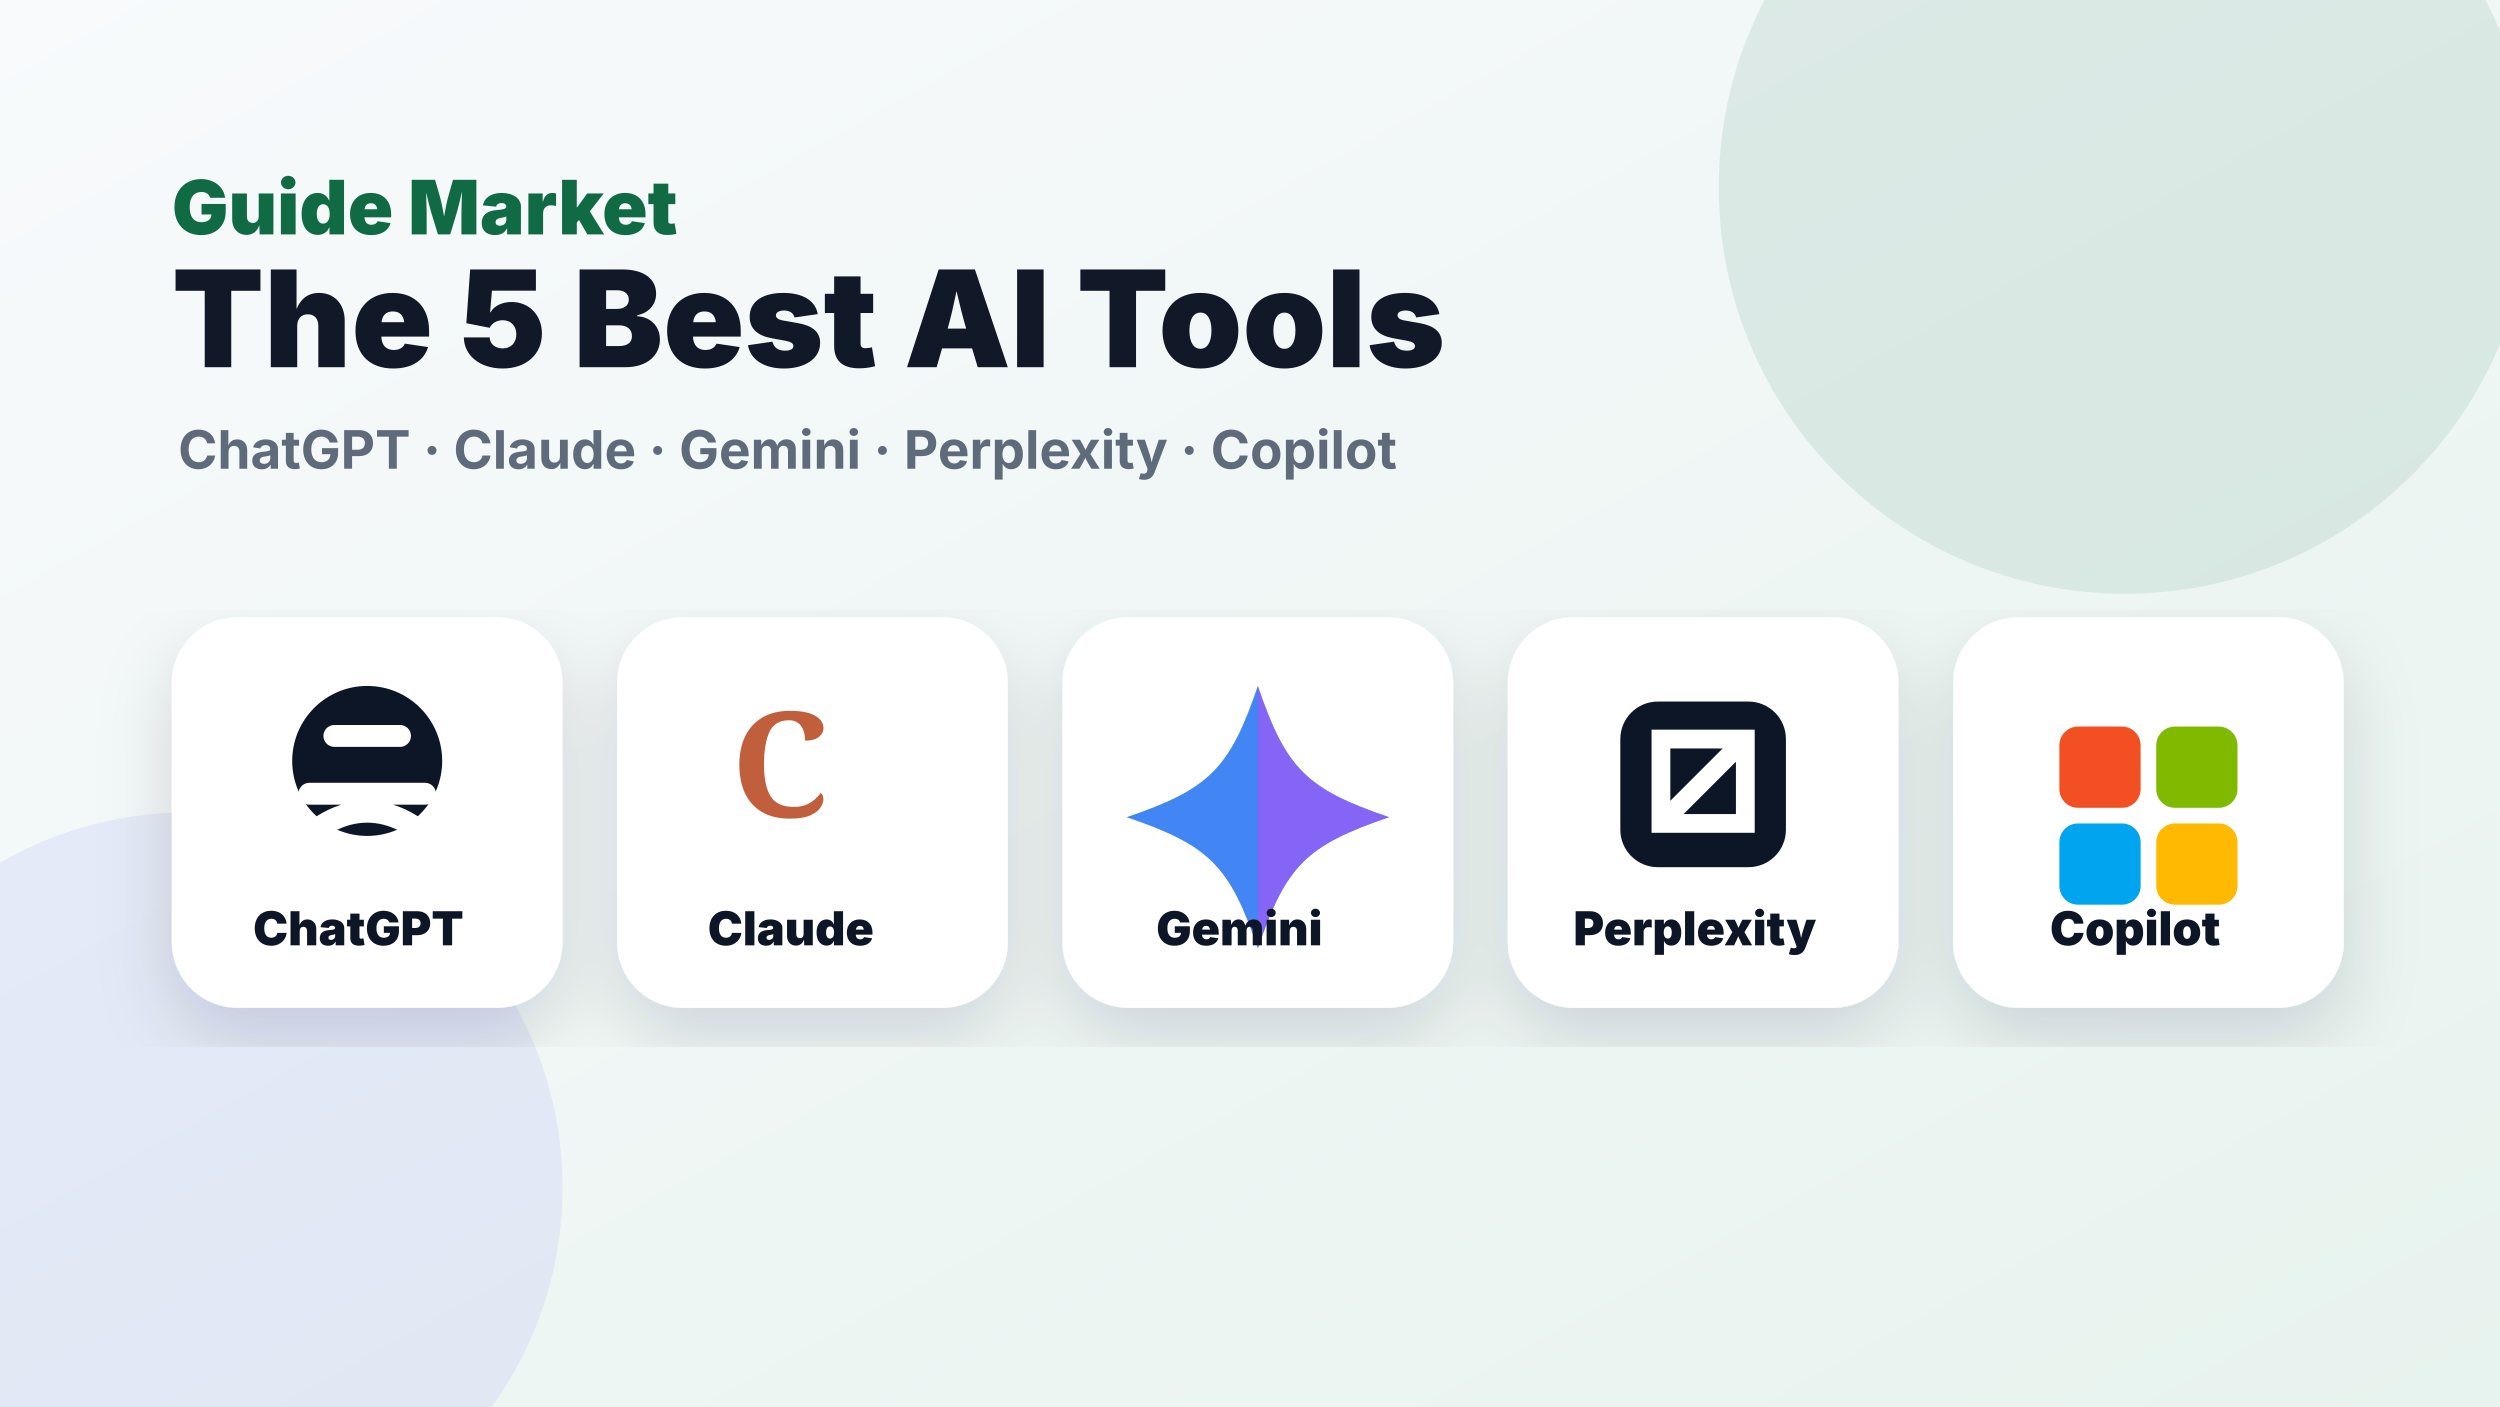
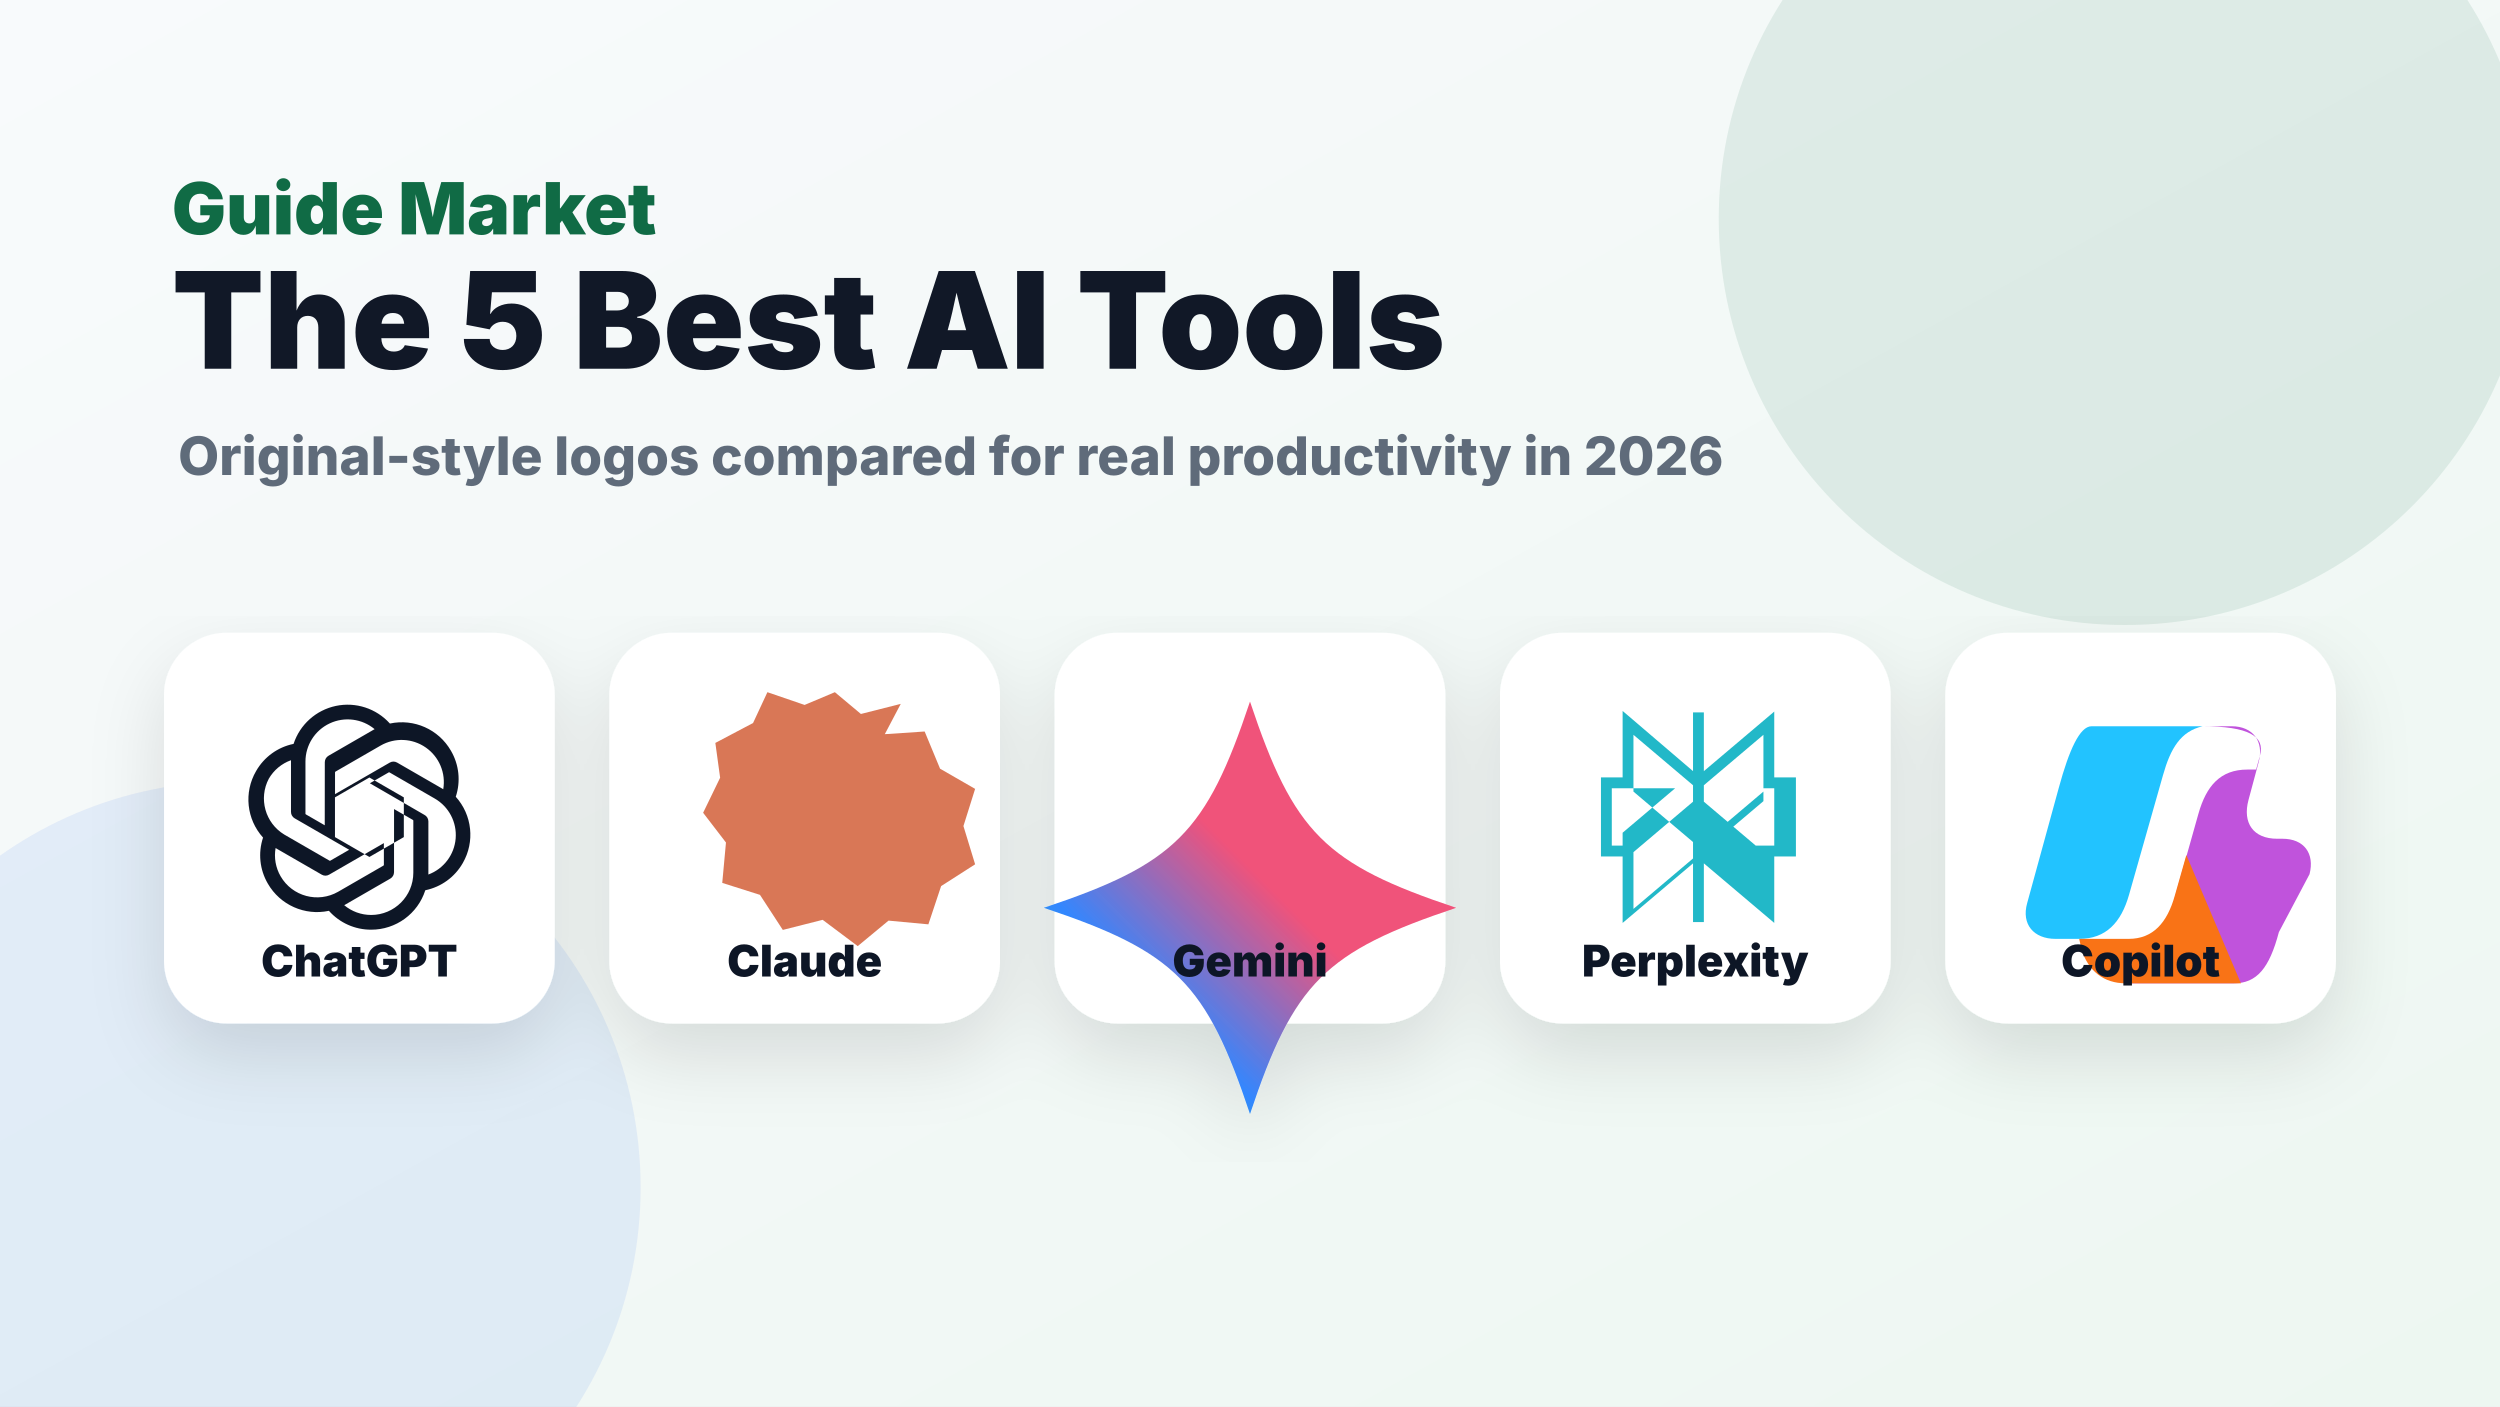
<svg xmlns="http://www.w3.org/2000/svg" width="1600" height="900" viewBox="0 0 1600 900" role="img" aria-labelledby="title desc">
  <defs>
    <linearGradient id="bg" x1="0" y1="0" x2="1" y2="1">
      <stop stop-color="#f8fafc" />
-       <stop offset="1" stop-color="#e7f3ee" />
+       <stop offset="1" stop-color="#edf7f1" />
+     </linearGradient>
+     <linearGradient id="gemini" x1="690" y1="555" x2="895" y2="350" gradientUnits="userSpaceOnUse">
+       <stop stop-color="#f8d33a" />
+       <stop offset=".32" stop-color="#36c777" />
+       <stop offset=".64" stop-color="#3287ff" />
+       <stop offset="1" stop-color="#f0527a" />
    </linearGradient>
    <filter id="shadow">
-       <feDropShadow dx="0" dy="20" stdDeviation="24" flood-color="#111827" flood-opacity=".14" />
+       <feDropShadow dx="0" dy="20" stdDeviation="24" flood-color="#111827" flood-opacity=".12" />
    </filter>
  </defs>
  <rect width="1600" height="900" fill="url(#bg)" />
-   <circle cx="1360" cy="120" r="260" fill="#106b45" opacity=".10" />
-   <circle cx="120" cy="760" r="240" fill="#6366f1" opacity=".10" />
-   <text x="110" y="150" font-family="Inter,Arial,sans-serif" font-size="48" font-weight="950" fill="#106b45">Guide Market</text>
-   <text x="110" y="235" font-family="Inter,Arial,sans-serif" font-size="86" font-weight="950" fill="#111827">The 5 Best AI Tools</text>
-   <text x="114" y="300" font-family="Inter,Arial,sans-serif" font-size="34" font-weight="750" fill="#5f6b7a">ChatGPT · Claude · Gemini · Perplexity · Copilot</text>
-   <g transform="translate(110 395)" filter="url(#shadow)">
-     <g>
-       <rect width="250" height="250" rx="42" fill="#fff" />
-       <circle cx="125" cy="92" r="48" fill="#111827" />
-       <path d="M78 150c28-34 66-34 94 0M88 113h74M104 76h42" fill="none" stroke="#fff" stroke-width="14" stroke-linecap="round" />
-       <text x="52" y="210" font-family="Inter,Arial,sans-serif" font-size="30" font-weight="900" fill="#111827">ChatGPT</text>
-     </g>
-     <g transform="translate(285 0)">
-       <rect width="250" height="250" rx="42" fill="#fff" />
-       <text x="73" y="128" font-family="Georgia,serif" font-size="94" font-weight="700" fill="#c15f3c">C</text>
-       <text x="58" y="210" font-family="Inter,Arial,sans-serif" font-size="30" font-weight="900" fill="#111827">Claude</text>
-     </g>
-     <g transform="translate(570 0)">
-       <rect width="250" height="250" rx="42" fill="#fff" />
-       <path d="M125 44c18 53 31 66 84 84-53 18-66 31-84 84-18-53-31-66-84-84 53-18 66-31 84-84z" fill="#4285f4" />
-       <path d="M125 44c18 53 31 66 84 84-53 18-66 31-84 84" fill="#a855f7" opacity=".65" />
-       <text x="60" y="210" font-family="Inter,Arial,sans-serif" font-size="30" font-weight="900" fill="#111827">Gemini</text>
-     </g>
-     <g transform="translate(855 0)">
-       <rect width="250" height="250" rx="42" fill="#fff" />
-       <rect x="72" y="54" width="106" height="106" rx="24" fill="#111827" />
-       <path d="M98 78h54v54H98zM152 78l-54 54" fill="none" stroke="#fff" stroke-width="12" stroke-linecap="round" />
-       <text x="42" y="210" font-family="Inter,Arial,sans-serif" font-size="30" font-weight="900" fill="#111827">Perplexity</text>
-     </g>
-     <g transform="translate(1140 0)">
-       <rect width="250" height="250" rx="42" fill="#fff" />
-       <rect x="68" y="70" width="52" height="52" rx="12" fill="#f25022" />
-       <rect x="130" y="70" width="52" height="52" rx="12" fill="#7fba00" />
-       <rect x="68" y="132" width="52" height="52" rx="12" fill="#00a4ef" />
-       <rect x="130" y="132" width="52" height="52" rx="12" fill="#ffb900" />
-       <text x="62" y="210" font-family="Inter,Arial,sans-serif" font-size="30" font-weight="900" fill="#111827">Copilot</text>
-     </g>
+   <circle cx="1360" cy="140" r="260" fill="#106b45" opacity=".1" />
+   <circle cx="150" cy="760" r="260" fill="#2563eb" opacity=".09" />
+   <text x="110" y="150" font-family="Inter,Arial,sans-serif" font-size="46" font-weight="950" fill="#106b45">Guide Market</text>
+   <text x="110" y="236" font-family="Inter,Arial,sans-serif" font-size="86" font-weight="950" fill="#111827">The 5 Best AI Tools</text>
+   <text x="114" y="304" font-family="Inter,Arial,sans-serif" font-size="34" font-weight="760" fill="#5f6b7a">Original-style logos compared for real productivity in 2026</text>
+   <g transform="translate(105 405)" filter="url(#shadow)">
+     <rect x="0" y="0" width="250" height="250" rx="40" fill="#fff" />
+     <path transform="translate(53 46) scale(6)" fill="#111827" d="M22.282 9.821a5.985 5.985 0 0 0-.516-4.911 6.046 6.046 0 0 0-6.51-2.9A6.065 6.065 0 0 0 4.981 4.18a5.985 5.985 0 0 0-3.999 2.9 6.046 6.046 0 0 0 .743 7.097 5.98 5.98 0 0 0 .511 4.911 6.051 6.051 0 0 0 6.515 2.9A5.985 5.985 0 0 0 13.26 24a6.046 6.046 0 0 0 5.772-4.206 5.989 5.989 0 0 0 3.998-2.9 6.046 6.046 0 0 0-.748-7.073Zm-9.022 12.608a4.476 4.476 0 0 1-2.876-1.041l.142-.08 4.778-2.758a.795.795 0 0 0 .393-.681v-6.737l2.019 1.165a.071.071 0 0 1 .038.052v5.583a4.504 4.504 0 0 1-4.494 4.498Zm-9.661-4.125a4.471 4.471 0 0 1-.535-3.014l.142.085 4.783 2.758a.771.771 0 0 0 .781 0l5.843-3.369v2.332a.08.08 0 0 1-.033.061L9.74 19.95a4.499 4.499 0 0 1-6.141-1.646ZM2.34 7.896a4.485 4.485 0 0 1 2.365-1.973v5.518a.779.779 0 0 0 .393.681l5.814 3.354-2.019 1.165a.076.076 0 0 1-.071 0l-4.83-2.787A4.504 4.504 0 0 1 2.34 7.896Zm16.596 3.856-5.819-3.369L15.136 7.22a.076.076 0 0 1 .071 0l4.83 2.791a4.494 4.494 0 0 1-.676 8.104v-5.683a.784.784 0 0 0-.425-.681Zm2.01-2.735-.142-.085-4.778-2.758a.771.771 0 0 0-.781 0L9.403 9.542V7.209a.08.08 0 0 1 .033-.061l4.83-2.787a4.499 4.499 0 0 1 6.68 4.655ZM8.306 12.863l-2.019-1.165a.08.08 0 0 1-.038-.052V6.063a4.499 4.499 0 0 1 7.376-3.454l-.142.081-4.778 2.758a.795.795 0 0 0-.393.681Zm1.091 1.261V9.886L13.07 7.767l3.672 2.119v4.238l-3.672 2.119Z" />
+     <text x="125" y="220" text-anchor="middle" font-family="Inter,Arial,sans-serif" font-size="28" font-weight="900" fill="#111827">ChatGPT</text>
+     <rect x="285" y="0" width="250" height="250" rx="40" fill="#fff" />
+     <path transform="translate(345 38) scale(.17)" fill="#D97757" d="M496 0 382 48 242 0 188 116 46 191l18 131L0 454l86 112-14 152 142 45 86 132 150-38 132 99 116-96 150 14 48-144 128-82-44-144 44-140-132-76-58-140-150 10L744 44 594 82 496 0Z" />
+     <text x="410" y="220" text-anchor="middle" font-family="Inter,Arial,sans-serif" font-size="28" font-weight="900" fill="#111827">Claude</text>
+     <rect x="570" y="0" width="250" height="250" rx="40" fill="#fff" />
+     <path fill="url(#gemini)" d="M695 44c28 84 48 104 132 132-84 28-104 48-132 132-28-84-48-104-132-132 84-28 104-48 132-132Z" />
+     <text x="695" y="220" text-anchor="middle" font-family="Inter,Arial,sans-serif" font-size="28" font-weight="900" fill="#111827">Gemini</text>
+     <rect x="855" y="0" width="250" height="250" rx="40" fill="#fff" />
+     <path transform="translate(910 50) scale(6)" fill="#22b8c8" d="M22.398 7.09h-2.311V.068l-7.509 6.354V.158h-1.155v6.264L3.913 0v7.09H1.602v8.432h2.311v7.09l7.51-6.354v6.264h1.155v-6.264l7.509 6.354v-7.09h2.311Zm-2.311 1.155v6.122h-6.761l5.606-4.745v-1.376Zm-7.509-.319 6.354-5.38v6.056l-6.354 5.38Zm-1.155 0v6.056L5.068 8.603V2.546Zm0 7.81-6.354 5.38v-6.056l6.354-5.38Zm1.155 0 6.354 5.38v-6.056l-6.354-5.38ZM2.758 14.367V8.245h6.761l-5.606 4.745v1.376Z" />
+     <text x="980" y="220" text-anchor="middle" font-family="Inter,Arial,sans-serif" font-size="28" font-weight="900" fill="#111827">Perplexity</text>
+     <rect x="1140" y="0" width="250" height="250" rx="40" fill="#fff" />
+     <path transform="translate(1185 40) scale(.18)" fill="#22c3ff" d="M270 110h395c-78 18-114 78-141 174L403 710c-28 98-82 156-177 156H142c-78 0-122-52-101-127L154 327c36-132 74-217 116-217Z" />
+     <path transform="translate(1185 40) scale(.18)" fill="#c052dc" d="M662 110h106c76 0 116 54 96 128l-36 134c-22 82 17 138 102 138h19c76 0 115 52 96 126L936 842c-34 129-79 182-160 182H383c84-17 119-79 147-177l120-426c28-99 78-157 174-157h31l14-51c18-67-39-103-207-103Z" />
+     <path transform="translate(1185 40) scale(.18)" fill="#f97316" d="M226 866h176c86 0 137-57 164-154l41-144 194 456H391c-79 0-132-45-156-118l-9-40Z" />
+     <text x="1265" y="220" text-anchor="middle" font-family="Inter,Arial,sans-serif" font-size="28" font-weight="900" fill="#111827">Copilot</text>
  </g>
</svg>
